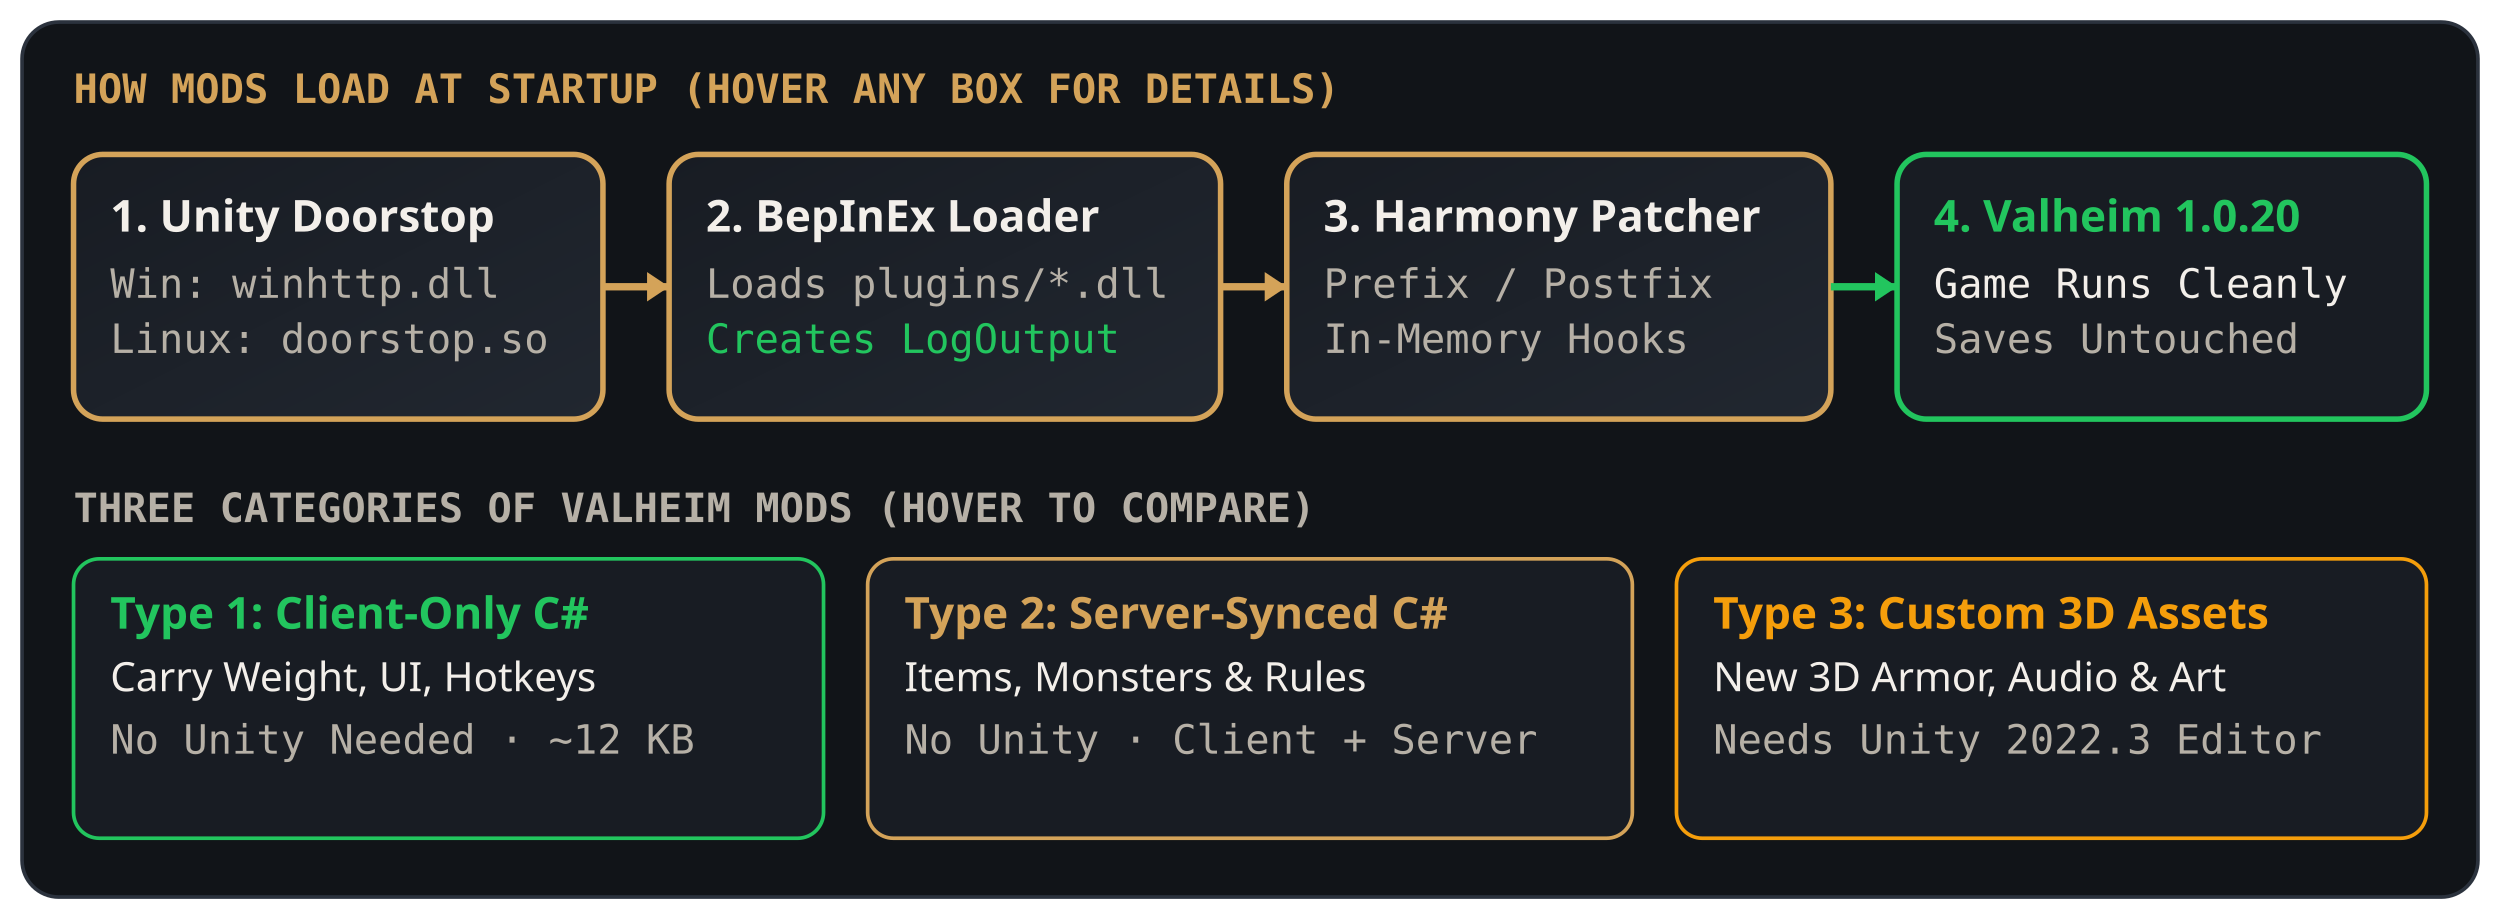
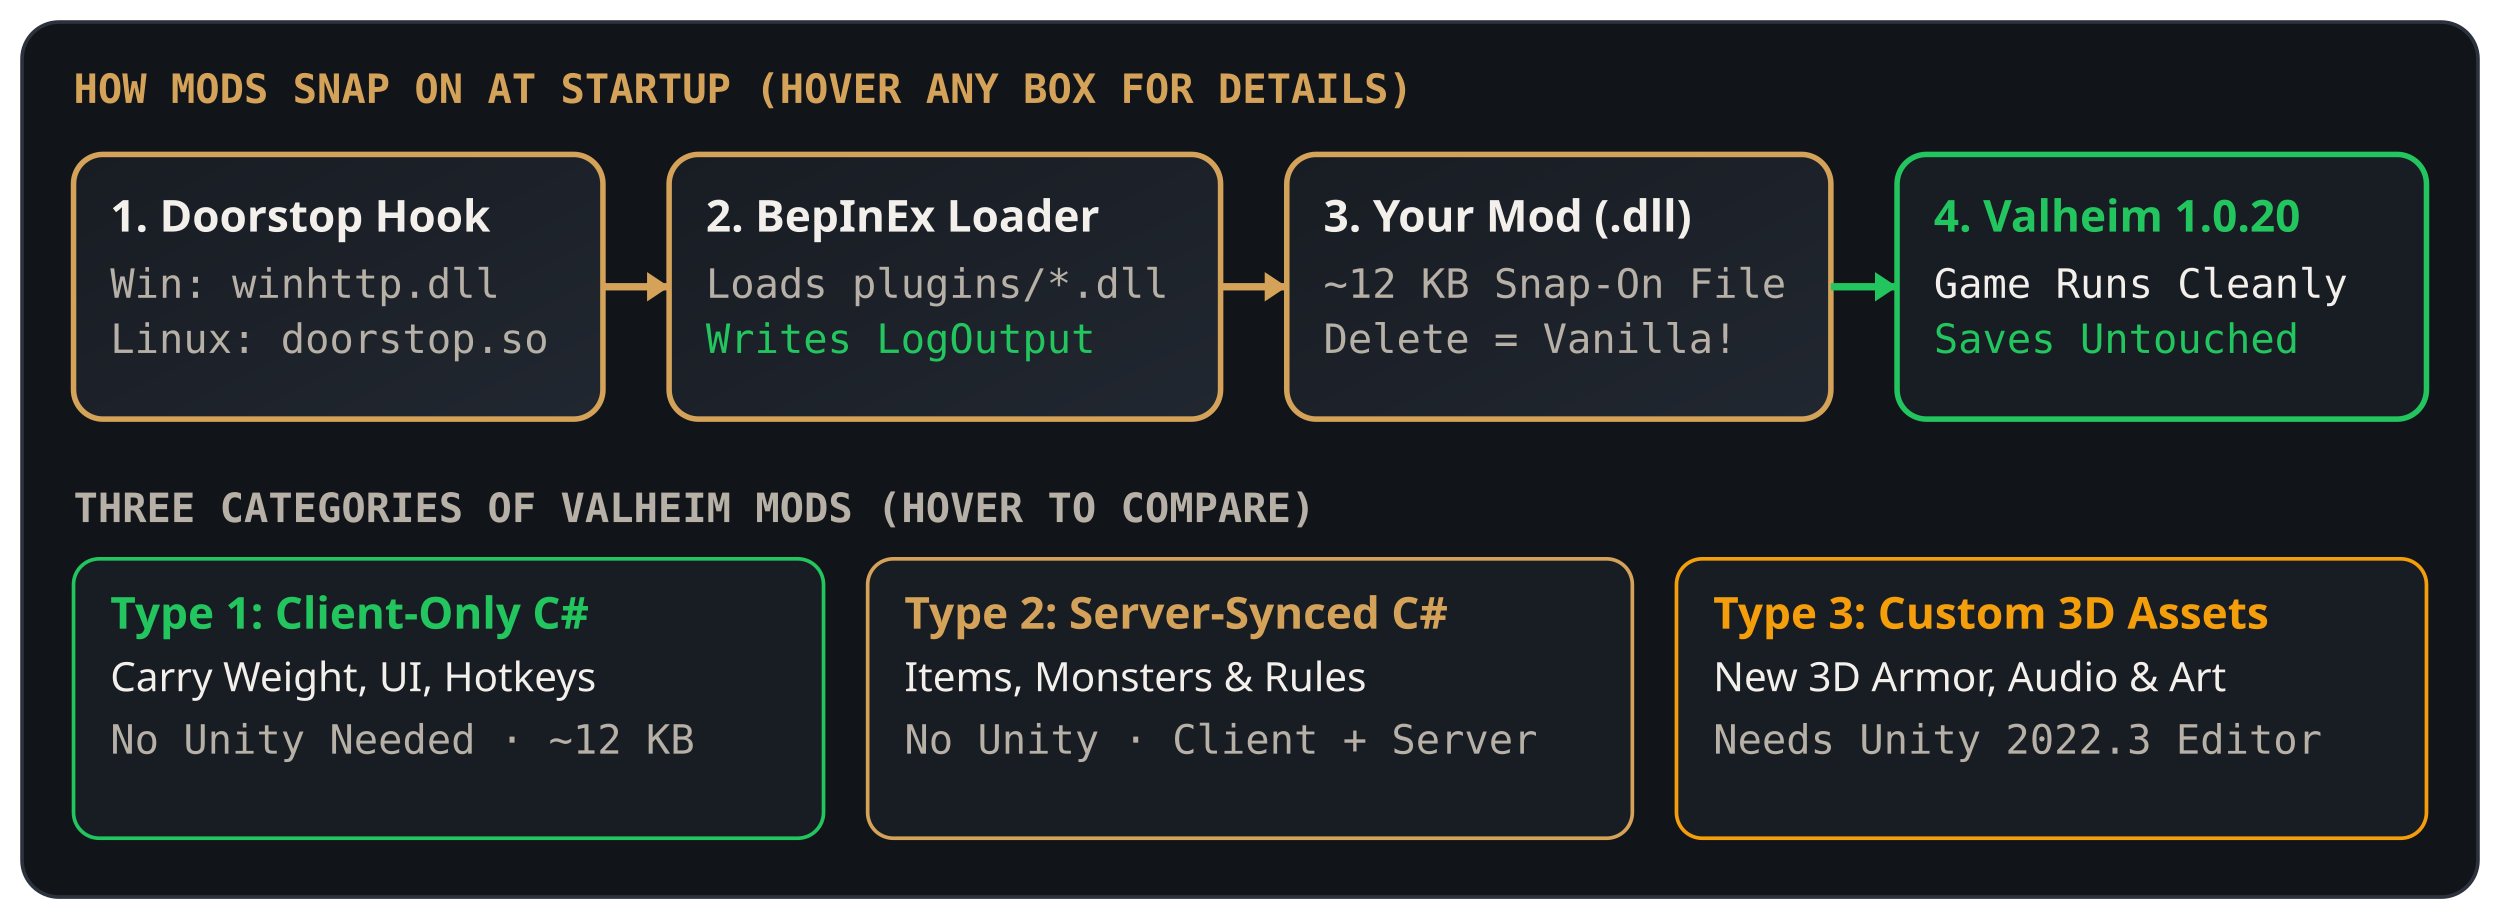
- <svg xmlns="http://www.w3.org/2000/svg" viewBox="0 0 680 250" role="img" aria-label="Doorstop to BepInEx to Harmony pipeline">
+ <svg xmlns="http://www.w3.org/2000/svg" viewBox="0 0 680 250" role="img" aria-label="Picture Guide Overview: How Valheim Mods Load and the 3 Mod Categories">
  <defs>
    <linearGradient id="gBronze0" x1="0" y1="0" x2="1" y2="1">
      <stop offset="0%" stop-color="#181C23" />
      <stop offset="100%" stop-color="#212730" />
    </linearGradient>
  </defs>
  <rect x="6" y="6" width="668" height="238" rx="10" fill="#111418" stroke="#2B323D" />
-   <text x="20" y="28" fill="#D4A359" font-family="monospace" font-size="11" font-weight="bold">HOW MODS LOAD AT STARTUP (HOVER ANY BOX FOR DETAILS)</text>
-   <g class="map-node" tabindex="0" data-tooltip="1. Unity Doorstop: A tiny launcher file (winhttp.dll on Windows, start_game_bepinex.sh on Linux) that wakes up BepInEx the moment Valheim starts.">
+   <text x="20" y="28" fill="#D4A359" font-family="monospace" font-size="11" font-weight="bold">HOW MODS SNAP ON AT STARTUP (HOVER ANY BOX FOR DETAILS)</text>
+   <g class="map-node" tabindex="0" data-tooltip="1. Unity Doorstop: A tiny starter file (winhttp.dll on Windows, start_game_bepinex.sh on Linux) that wakes up BepInEx the moment Valheim starts.">
    <rect x="20" y="42" width="144" height="72" rx="8" fill="url(#gBronze0)" stroke="#D4A359" stroke-width="1.5" />
-     <text x="30" y="63" fill="#F3EFEA" font-family="sans-serif" font-size="12" font-weight="bold">1. Unity Doorstop</text>
+     <text x="30" y="63" fill="#F3EFEA" font-family="sans-serif" font-size="12" font-weight="bold">1. Doorstop Hook</text>
    <text x="30" y="81" fill="#B6B0A6" font-family="monospace" font-size="11">Win: winhttp.dll</text>
    <text x="30" y="96" fill="#B6B0A6" font-family="monospace" font-size="11">Linux: doorstop.so</text>
  </g>
  <path d="M 164 78 L 182 78" stroke="#D4A359" stroke-width="2" />
  <polygon points="176,74 182,78 176,82" fill="#D4A359" />
-   <g class="map-node" tabindex="0" data-tooltip="2. BepInEx Loader: Scans your BepInEx/plugins/ folder, loads every mod .dll file, and writes status messages to BepInEx/LogOutput.log.">
+   <g class="map-node" tabindex="0" data-tooltip="2. BepInEx 5.4.2202: Scans your BepInEx/plugins/ folder, loads every mod .dll file, and writes a text receipt to BepInEx/LogOutput.log.">
    <rect x="182" y="42" width="150" height="72" rx="8" fill="url(#gBronze0)" stroke="#D4A359" stroke-width="1.5" />
    <text x="192" y="63" fill="#F3EFEA" font-family="sans-serif" font-size="12" font-weight="bold">2. BepInEx Loader</text>
    <text x="192" y="81" fill="#B6B0A6" font-family="monospace" font-size="11">Loads plugins/*.dll</text>
-     <text x="192" y="96" fill="#22C55E" font-family="monospace" font-size="11">Creates LogOutput</text>
+     <text x="192" y="96" fill="#22C55E" font-family="monospace" font-size="11">Writes LogOutput</text>
  </g>
  <path d="M 332 78 L 350 78" stroke="#D4A359" stroke-width="2" />
  <polygon points="344,74 350,78 344,82" fill="#D4A359" />
-   <g class="map-node" tabindex="0" data-tooltip="3. Harmony Patcher: Lets your C# code run right before (Prefix) or right after (Postfix) any Valheim method in memory—without touching game files on disk.">
+   <g class="map-node" tabindex="0" data-tooltip="3. Your Mod (.dll) + Harmony: Runs your C# code right before or right after Valheim methods in memory—without altering game files on disk.">
    <rect x="350" y="42" width="148" height="72" rx="8" fill="url(#gBronze0)" stroke="#D4A359" stroke-width="1.5" />
-     <text x="360" y="63" fill="#F3EFEA" font-family="sans-serif" font-size="12" font-weight="bold">3. Harmony Patcher</text>
-     <text x="360" y="81" fill="#B6B0A6" font-family="monospace" font-size="11">Prefix / Postfix</text>
-     <text x="360" y="96" fill="#B6B0A6" font-family="monospace" font-size="11">In-Memory Hooks</text>
+     <text x="360" y="63" fill="#F3EFEA" font-family="sans-serif" font-size="12" font-weight="bold">3. Your Mod (.dll)</text>
+     <text x="360" y="81" fill="#B6B0A6" font-family="monospace" font-size="11">~12 KB Snap-On File</text>
+     <text x="360" y="96" fill="#B6B0A6" font-family="monospace" font-size="11">Delete = Vanilla!</text>
  </g>
  <path d="M 498 78 L 516 78" stroke="#22C55E" stroke-width="2" />
  <polygon points="510,74 516,78 510,82" fill="#22C55E" />
-   <g class="map-node" tabindex="0" data-tooltip="4. Valheim 1.0.20: The game runs normally with your patches active. Your worlds and characters live in a separate save folder that we never touch.">
+   <g class="map-node" tabindex="0" data-tooltip="4. Valheim + Protected Save Vault: The game runs normally with your mod active, while your worlds and characters stay untouched in a separate Save Vault.">
    <rect x="516" y="42" width="144" height="72" rx="8" fill="#181C23" stroke="#22C55E" stroke-width="1.5" />
    <text x="526" y="63" fill="#22C55E" font-family="sans-serif" font-size="12" font-weight="bold">4. Valheim 1.0.20</text>
    <text x="526" y="81" fill="#F3EFEA" font-family="monospace" font-size="11">Game Runs Cleanly</text>
-     <text x="526" y="96" fill="#B6B0A6" font-family="monospace" font-size="11">Saves Untouched</text>
+     <text x="526" y="96" fill="#22C55E" font-family="monospace" font-size="11">Saves Untouched</text>
  </g>
  <text x="20" y="142" fill="#B6B0A6" font-family="monospace" font-size="11" font-weight="bold">THREE CATEGORIES OF VALHEIM MODS (HOVER TO COMPARE)</text>
-   <g class="map-node" tabindex="0" data-tooltip="Type 1 (Client-Only C#): 80% of mods! Tweak carry weight, stamina, UI, camera, and hotkeys using a tiny 12 KB C# file. No Unity Editor needed.">
+   <g class="map-node" tabindex="0" data-tooltip="Type 1 (Client-Only C#): 80% of mods! Tweak carry weight, stamina, UI, camera, and hotkeys using a tiny 12 KB .dll file. No Unity Editor needed.">
    <rect x="20" y="152" width="204" height="76" rx="7" fill="#181C23" stroke="#22C55E" />
    <text x="30" y="171" fill="#22C55E" font-family="sans-serif" font-size="12" font-weight="bold">Type 1: Client-Only C#</text>
    <text x="30" y="188" fill="#F3EFEA" font-family="sans-serif" font-size="11">Carry Weight, UI, Hotkeys</text>
    <text x="30" y="205" fill="#B6B0A6" font-family="monospace" font-size="11">No Unity Needed · ~12 KB</text>
  </g>
  <g class="map-node" tabindex="0" data-tooltip="Type 2 (Server-Synced C#): Clone and customize existing weapons, recipes, or monsters in C#. Install on both Client and Server; no Unity Editor needed.">
    <rect x="236" y="152" width="208" height="76" rx="7" fill="#181C23" stroke="#D4A359" />
    <text x="246" y="171" fill="#D4A359" font-family="sans-serif" font-size="12" font-weight="bold">Type 2: Server-Synced C#</text>
    <text x="246" y="188" fill="#F3EFEA" font-family="sans-serif" font-size="11">Items, Monsters &amp; Rules</text>
    <text x="246" y="205" fill="#B6B0A6" font-family="monospace" font-size="11">No Unity · Client + Server</text>
  </g>
  <g class="map-node" tabindex="0" data-tooltip="Type 3 (Custom 3D Assets): Only needed when importing brand-new 3D models, animations, or custom audio packed in Unity 2022.3.">
    <rect x="456" y="152" width="204" height="76" rx="7" fill="#181C23" stroke="#F59E0B" />
    <text x="466" y="171" fill="#F59E0B" font-family="sans-serif" font-size="12" font-weight="bold">Type 3: Custom 3D Assets</text>
    <text x="466" y="188" fill="#F3EFEA" font-family="sans-serif" font-size="11">New 3D Armor, Audio &amp; Art</text>
    <text x="466" y="205" fill="#B6B0A6" font-family="monospace" font-size="11">Needs Unity 2022.3 Editor</text>
  </g>
</svg>
